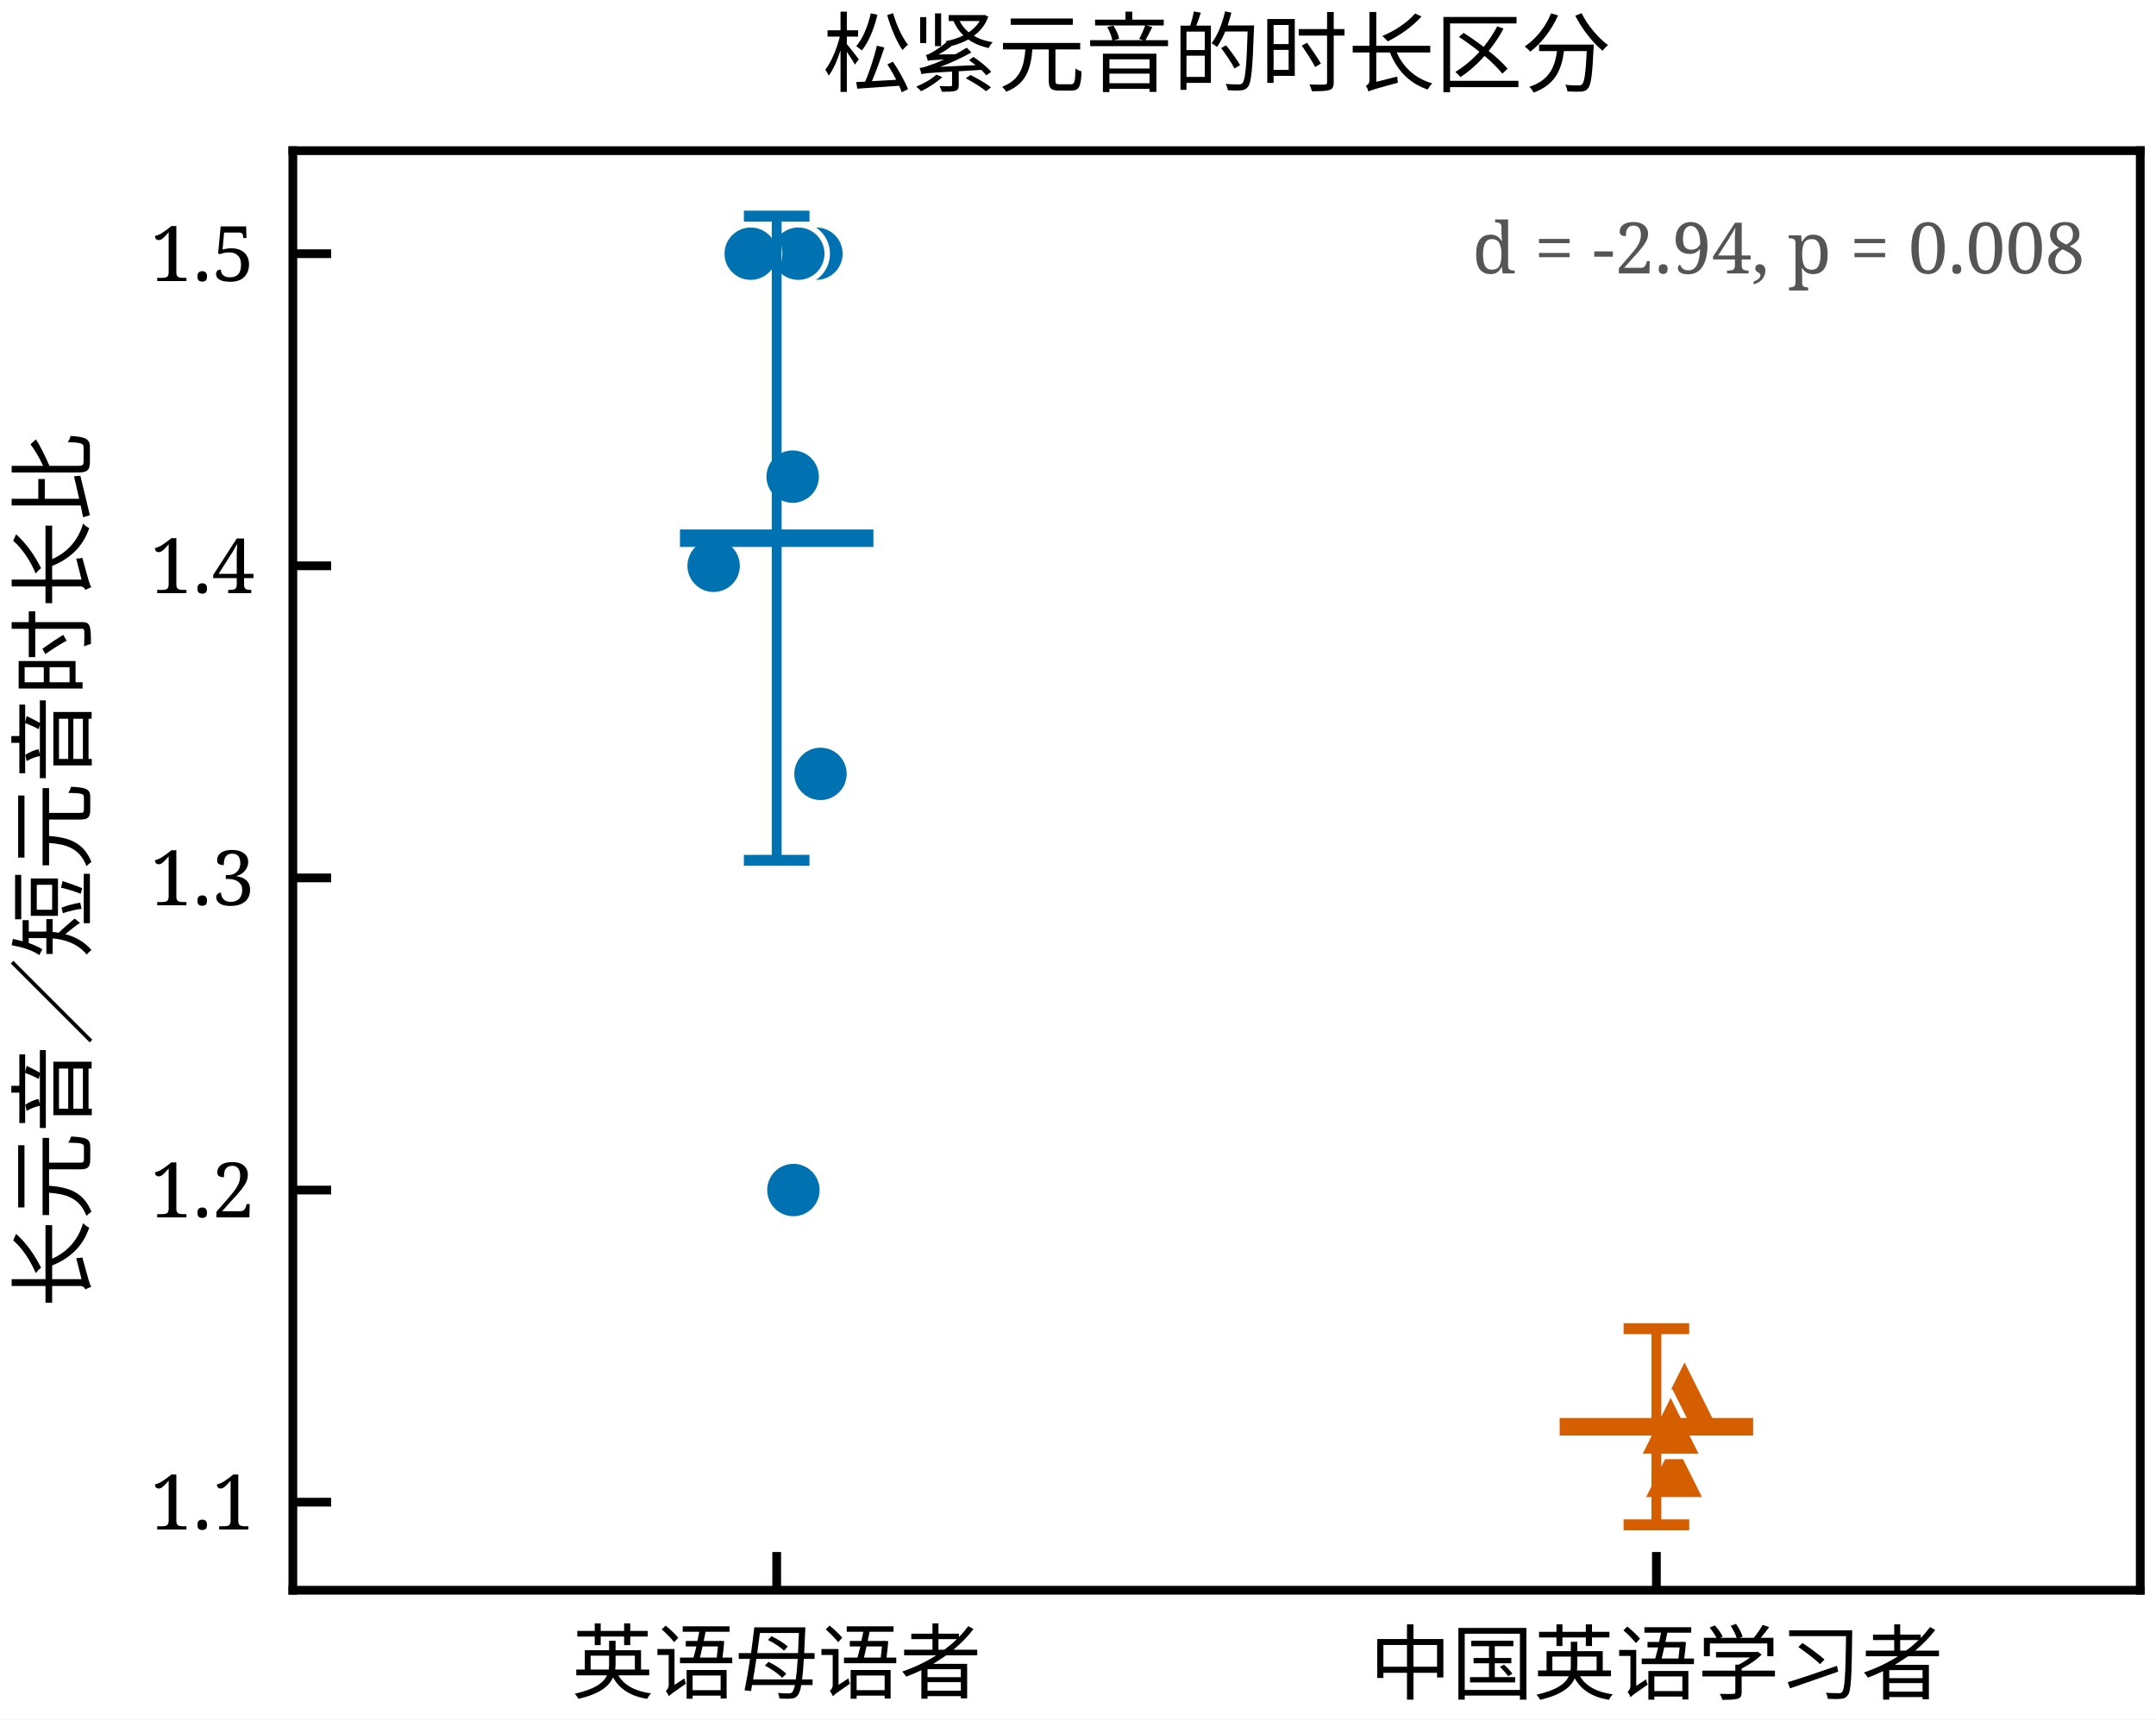
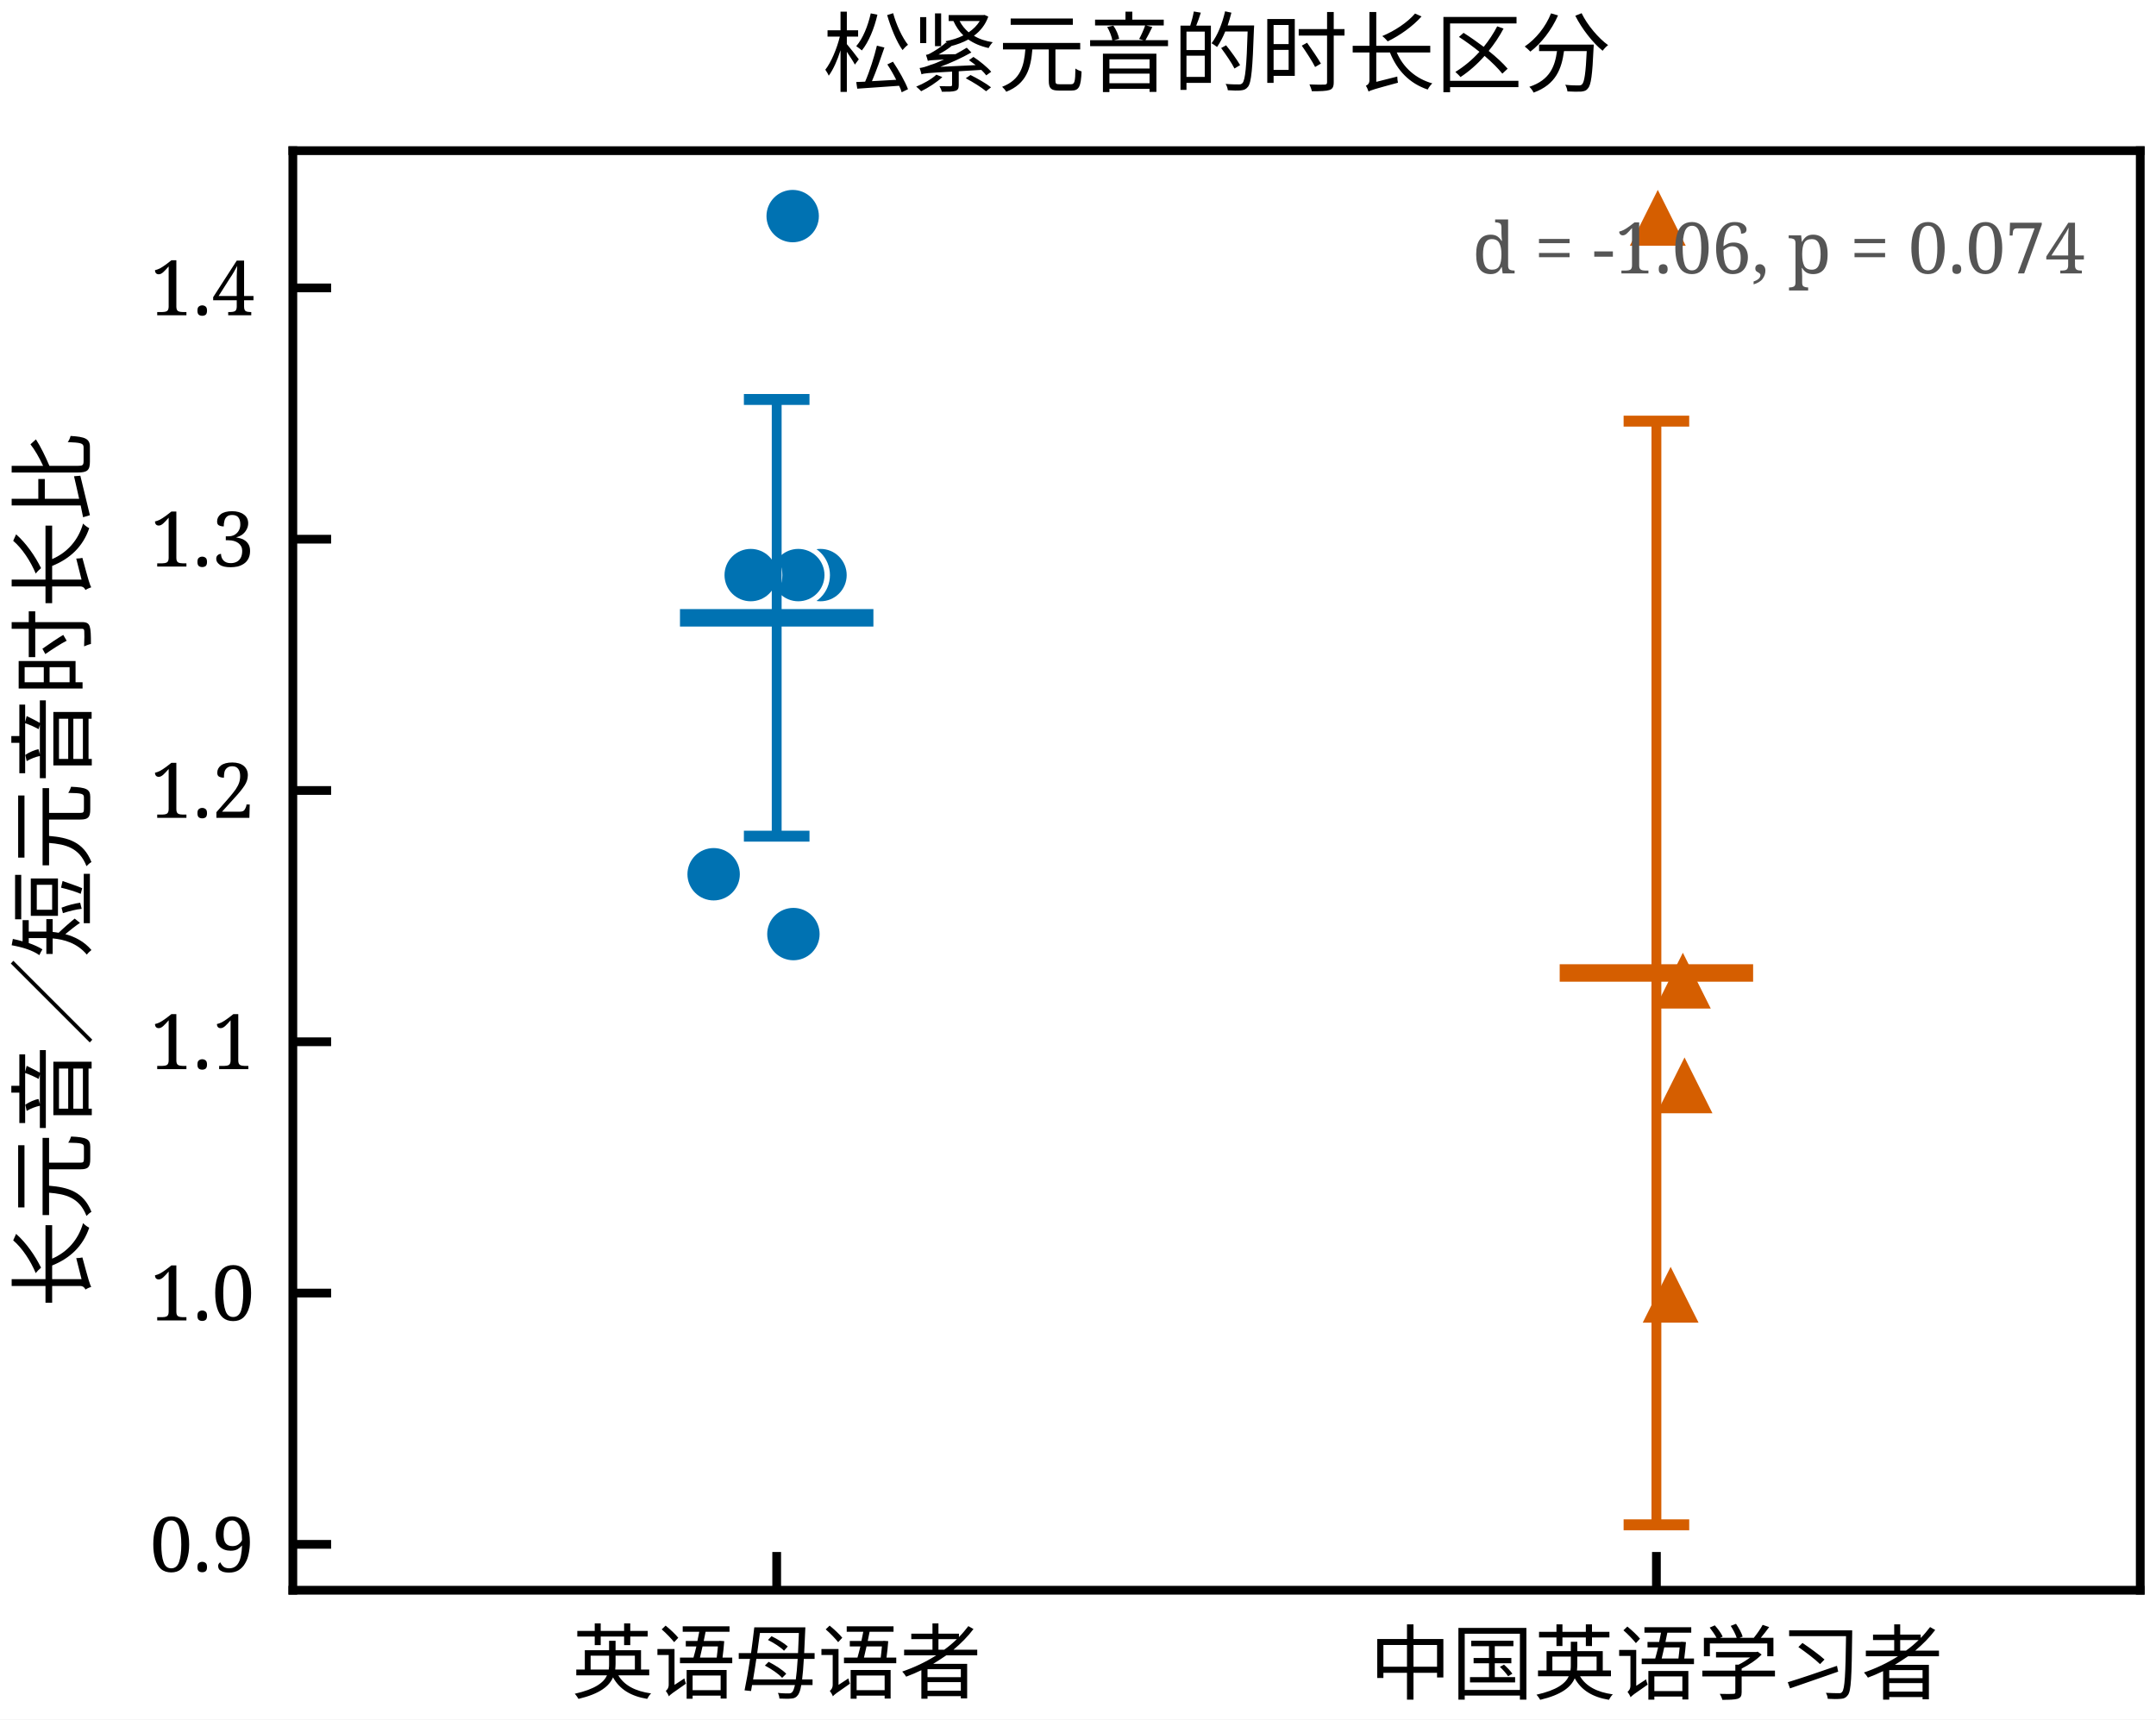
<svg xmlns="http://www.w3.org/2000/svg" xmlns:xlink="http://www.w3.org/1999/xlink" width="197.19pt" height="157.311pt" viewBox="0 0 197.19 157.311" version="1.1">
  <defs>
    <style type="text/css">*{stroke-linejoin: round; stroke-linecap: butt}</style>
  </defs>
  <g id="figure_1">
    <g id="patch_1">
      <path d="M 0 157.311  L 197.19 157.311  L 197.19 0  L 0 0  z " style="fill: #ffffff" />
    </g>
    <g id="axes_1">
      <g id="patch_2">
        <path d="M 26.784 145.486  L 195.75 145.486  L 195.75 13.784  L 26.784 13.784  z " style="fill: #ffffff" />
      </g>
      <g id="matplotlib.axis_1">
        <g id="xtick_1">
          <g id="line2d_1">
            <defs>
-               <path id="md897fa29f1" d="M 0 0  L 0 -3.5  " style="stroke: #000000; stroke-width: 0.8" />
+               <path id="m8a02b48c0e" d="M 0 0  L 0 -3.5  " style="stroke: #000000; stroke-width: 0.8" />
            </defs>
            <g>
-               <use xlink:href="#md897fa29f1" x="71.037" y="145.486" style="stroke: #000000; stroke-width: 0.8" />
+               <use xlink:href="#m8a02b48c0e" x="71.037" y="145.486" style="stroke: #000000; stroke-width: 0.8" />
            </g>
          </g>
          <g id="text_1">
            <text style="font-size: 7.5px; font-family: 'SimSun'; text-anchor: middle" x="71.037" y="154.816" transform="rotate(-0 71.03688 154.8163)">英语母语者</text>
          </g>
        </g>
        <g id="xtick_2">
          <g id="line2d_2">
            <g>
-               <use xlink:href="#md897fa29f1" x="151.497" y="145.486" style="stroke: #000000; stroke-width: 0.8" />
+               <use xlink:href="#m8a02b48c0e" x="151.497" y="145.486" style="stroke: #000000; stroke-width: 0.8" />
            </g>
          </g>
          <g id="text_2">
            <text style="font-size: 7.5px; font-family: 'SimSun'; text-anchor: middle" x="151.497" y="154.904" transform="rotate(-0 151.4971 154.9042)">中国英语学习者</text>
          </g>
        </g>
      </g>
      <g id="matplotlib.axis_2">
        <g id="ytick_1">
          <g id="line2d_3">
            <defs>
-               <path id="m73b6e9b491" d="M 0 0  L 3.5 0  " style="stroke: #000000; stroke-width: 0.8" />
+               <path id="m019289fd8e" d="M 0 0  L 3.5 0  " style="stroke: #000000; stroke-width: 0.8" />
            </defs>
            <g>
-               <use xlink:href="#m73b6e9b491" x="26.784" y="137.427" style="stroke: #000000; stroke-width: 0.8" />
+               <use xlink:href="#m019289fd8e" x="26.784" y="141.289" style="stroke: #000000; stroke-width: 0.8" />
            </g>
          </g>
          <g id="text_3">
-             <text style="font-size: 7px; font-family: 'SimSun'; text-anchor: end" x="23.284" y="139.929" transform="rotate(-0 23.28375 139.9289)">1.1</text>
+             <text style="font-size: 7px; font-family: 'SimSun'; text-anchor: end" x="23.284" y="143.791" transform="rotate(-0 23.28375 143.7913)">0.9</text>
          </g>
        </g>
        <g id="ytick_2">
          <g id="line2d_4">
            <g>
-               <use xlink:href="#m73b6e9b491" x="26.784" y="108.873" style="stroke: #000000; stroke-width: 0.8" />
+               <use xlink:href="#m019289fd8e" x="26.784" y="118.299" style="stroke: #000000; stroke-width: 0.8" />
            </g>
          </g>
          <g id="text_4">
-             <text style="font-size: 7px; font-family: 'SimSun'; text-anchor: end" x="23.284" y="111.375" transform="rotate(-0 23.28375 111.3747)">1.2</text>
+             <text style="font-size: 7px; font-family: 'SimSun'; text-anchor: end" x="23.284" y="120.801" transform="rotate(-0 23.28375 120.8012)">1.0</text>
          </g>
        </g>
        <g id="ytick_3">
          <g id="line2d_5">
            <g>
-               <use xlink:href="#m73b6e9b491" x="26.784" y="80.318" style="stroke: #000000; stroke-width: 0.8" />
+               <use xlink:href="#m019289fd8e" x="26.784" y="95.309" style="stroke: #000000; stroke-width: 0.8" />
            </g>
          </g>
          <g id="text_5">
-             <text style="font-size: 7px; font-family: 'SimSun'; text-anchor: end" x="23.284" y="82.82" transform="rotate(-0 23.28375 82.82044)">1.3</text>
+             <text style="font-size: 7px; font-family: 'SimSun'; text-anchor: end" x="23.284" y="97.811" transform="rotate(-0 23.28375 97.8111)">1.1</text>
          </g>
        </g>
        <g id="ytick_4">
          <g id="line2d_6">
            <g>
-               <use xlink:href="#m73b6e9b491" x="26.784" y="51.764" style="stroke: #000000; stroke-width: 0.8" />
+               <use xlink:href="#m019289fd8e" x="26.784" y="72.319" style="stroke: #000000; stroke-width: 0.8" />
            </g>
          </g>
          <g id="text_6">
-             <text style="font-size: 7px; font-family: 'SimSun'; text-anchor: end" x="23.284" y="54.266" transform="rotate(-0 23.28375 54.26622)">1.4</text>
+             <text style="font-size: 7px; font-family: 'SimSun'; text-anchor: end" x="23.284" y="74.821" transform="rotate(-0 23.28375 74.82099)">1.2</text>
          </g>
        </g>
        <g id="ytick_5">
          <g id="line2d_7">
            <g>
-               <use xlink:href="#m73b6e9b491" x="26.784" y="23.21" style="stroke: #000000; stroke-width: 0.8" />
+               <use xlink:href="#m019289fd8e" x="26.784" y="49.329" style="stroke: #000000; stroke-width: 0.8" />
            </g>
          </g>
          <g id="text_7">
-             <text style="font-size: 7px; font-family: 'SimSun'; text-anchor: end" x="23.284" y="25.712" transform="rotate(-0 23.28375 25.712)">1.5</text>
+             <text style="font-size: 7px; font-family: 'SimSun'; text-anchor: end" x="23.284" y="51.831" transform="rotate(-0 23.28375 51.83089)">1.3</text>
          </g>
        </g>
-         <g id="text_8">
+         <g id="ytick_6">
+           <g id="line2d_8">
+             <g>
+               <use xlink:href="#m019289fd8e" x="26.784" y="26.339" style="stroke: #000000; stroke-width: 0.8" />
+             </g>
+           </g>
+           <g id="text_8">
+             <text style="font-size: 7px; font-family: 'SimSun'; text-anchor: end" x="23.284" y="28.841" transform="rotate(-0 23.28375 28.84078)">1.4</text>
+           </g>
+         </g>
+         <g id="text_9">
          <text style="font-size: 8px; font-family: 'SimSun'; text-anchor: middle" x="7.753" y="79.635" transform="rotate(-90 7.7525 79.635)">长元音／短元音时长比</text>
        </g>
      </g>
      <g id="patch_3">
        <path d="M 26.784 145.486  L 26.784 13.784  " style="fill: none; stroke: #000000; stroke-width: 0.8; stroke-linejoin: miter; stroke-linecap: square" />
      </g>
      <g id="patch_4">
        <path d="M 195.75 145.486  L 195.75 13.784  " style="fill: none; stroke: #000000; stroke-width: 0.8; stroke-linejoin: miter; stroke-linecap: square" />
      </g>
      <g id="patch_5">
        <path d="M 26.784 145.486  L 195.75 145.486  " style="fill: none; stroke: #000000; stroke-width: 0.8; stroke-linejoin: miter; stroke-linecap: square" />
      </g>
      <g id="patch_6">
        <path d="M 26.784 13.784  L 195.75 13.784  " style="fill: none; stroke: #000000; stroke-width: 0.8; stroke-linejoin: miter; stroke-linecap: square" />
      </g>
      <g id="PathCollection_1">
        <defs>
-           <path id="m5205291d64" d="M 0 2.646  C 0.702 2.646 1.375 2.367 1.871 1.871  C 2.367 1.375 2.646 0.702 2.646 0  C 2.646 -0.702 2.367 -1.375 1.871 -1.871  C 1.375 -2.367 0.702 -2.646 0 -2.646  C -0.702 -2.646 -1.375 -2.367 -1.871 -1.871  C -2.367 -1.375 -2.646 -0.702 -2.646 0  C -2.646 0.702 -2.367 1.375 -1.871 1.871  C -1.375 2.367 -0.702 2.646 0 2.646  z " style="stroke: #ffffff; stroke-width: 0.5" />
+           <path id="m103096de59" d="M 0 2.646  C 0.702 2.646 1.375 2.367 1.871 1.871  C 2.367 1.375 2.646 0.702 2.646 0  C 2.646 -0.702 2.367 -1.375 1.871 -1.871  C 1.375 -2.367 0.702 -2.646 0 -2.646  C -0.702 -2.646 -1.375 -2.367 -1.871 -1.871  C -2.367 -1.375 -2.646 -0.702 -2.646 0  C -2.646 0.702 -2.367 1.375 -1.871 1.871  C -1.375 2.367 -0.702 2.646 0 2.646  z " style="stroke: #ffffff; stroke-width: 0.5" />
        </defs>
-         <g clip-path="url(#pad5da76d23)">
-           <use xlink:href="#m5205291d64" x="72.566" y="108.873" style="fill: #0072b2; stroke: #ffffff; stroke-width: 0.5" />
-           <use xlink:href="#m5205291d64" x="74.673" y="23.21" style="fill: #0072b2; stroke: #ffffff; stroke-width: 0.5" />
-           <use xlink:href="#m5205291d64" x="72.499" y="43.606" style="fill: #0072b2; stroke: #ffffff; stroke-width: 0.5" />
-           <use xlink:href="#m5205291d64" x="65.27" y="51.764" style="fill: #0072b2; stroke: #ffffff; stroke-width: 0.5" />
-           <use xlink:href="#m5205291d64" x="75.043" y="70.8" style="fill: #0072b2; stroke: #ffffff; stroke-width: 0.5" />
-           <use xlink:href="#m5205291d64" x="73.012" y="23.21" style="fill: #0072b2; stroke: #ffffff; stroke-width: 0.5" />
-           <use xlink:href="#m5205291d64" x="68.661" y="23.21" style="fill: #0072b2; stroke: #ffffff; stroke-width: 0.5" />
+         <g clip-path="url(#p32d276f965)">
+           <use xlink:href="#m103096de59" x="72.566" y="85.456" style="fill: #0072b2; stroke: #ffffff; stroke-width: 0.5" />
+           <use xlink:href="#m103096de59" x="74.673" y="52.613" style="fill: #0072b2; stroke: #ffffff; stroke-width: 0.5" />
+           <use xlink:href="#m103096de59" x="72.499" y="19.77" style="fill: #0072b2; stroke: #ffffff; stroke-width: 0.5" />
+           <use xlink:href="#m103096de59" x="65.27" y="79.982" style="fill: #0072b2; stroke: #ffffff; stroke-width: 0.5" />
+           <use xlink:href="#m103096de59" x="75.043" y="52.613" style="fill: #0072b2; stroke: #ffffff; stroke-width: 0.5" />
+           <use xlink:href="#m103096de59" x="73.012" y="52.613" style="fill: #0072b2; stroke: #ffffff; stroke-width: 0.5" />
+           <use xlink:href="#m103096de59" x="68.661" y="52.613" style="fill: #0072b2; stroke: #ffffff; stroke-width: 0.5" />
        </g>
      </g>
      <g id="PathCollection_2">
        <defs>
-           <path id="ma78e7c6102" d="M 0 -2.958  L -2.958 2.958  L 2.958 2.958  z " style="stroke: #ffffff; stroke-width: 0.5" />
+           <path id="m3f39afa801" d="M 0 -2.958  L -2.958 2.958  L 2.958 2.958  z " style="stroke: #ffffff; stroke-width: 0.5" />
        </defs>
-         <g clip-path="url(#pad5da76d23)">
-           <use xlink:href="#ma78e7c6102" x="154.069" y="127.044" style="fill: #d55e00; stroke: #ffffff; stroke-width: 0.5" />
-           <use xlink:href="#ma78e7c6102" x="153.11" y="134.254" style="fill: #d55e00; stroke: #ffffff; stroke-width: 0.5" />
-           <use xlink:href="#ma78e7c6102" x="152.799" y="130.288" style="fill: #d55e00; stroke: #ffffff; stroke-width: 0.5" />
+         <g clip-path="url(#p32d276f965)">
+           <use xlink:href="#m3f39afa801" x="154.069" y="99.141" style="fill: #d55e00; stroke: #ffffff; stroke-width: 0.5" />
+           <use xlink:href="#m3f39afa801" x="153.11" y="118.299" style="fill: #d55e00; stroke: #ffffff; stroke-width: 0.5" />
+           <use xlink:href="#m3f39afa801" x="152.799" y="118.299" style="fill: #d55e00; stroke: #ffffff; stroke-width: 0.5" />
+           <use xlink:href="#m3f39afa801" x="151.623" y="19.77" style="fill: #d55e00; stroke: #ffffff; stroke-width: 0.5" />
+           <use xlink:href="#m3f39afa801" x="153.916" y="89.562" style="fill: #d55e00; stroke: #ffffff; stroke-width: 0.5" />
        </g>
      </g>
-       <g id="text_9">
-         <text style="font-size: 6.5px; font-family: 'SimSun'; text-anchor: end; fill: #555555" x="190.681" y="25.015" transform="rotate(-0 190.6813 25.01536)">d = -2.94, p = 0.008</text>
+       <g id="text_10">
+         <text style="font-size: 6.5px; font-family: 'SimSun'; text-anchor: end; fill: #555555" x="190.681" y="25.015" transform="rotate(-0 190.6813 25.01536)">d = -1.06, p = 0.074</text>
      </g>
-       <g id="text_10">
+       <g id="text_11">
        <text style="font-size: 8px; font-family: 'SimSun'; text-anchor: middle" x="111.267" y="7.784" transform="rotate(-0 111.267 7.78375)">松紧元音的时长区分</text>
      </g>
      <g id="LineCollection_1">
-         <path d="M 71.037 78.708  L 71.037 19.77  " clip-path="url(#pad5da76d23)" style="fill: none; stroke: #0072b2; stroke-width: 0.9" />
+         <path d="M 71.037 76.5  L 71.037 36.546  " clip-path="url(#p32d276f965)" style="fill: none; stroke: #0072b2; stroke-width: 0.9" />
      </g>
-       <g id="line2d_8">
+       <g id="line2d_9">
        <defs>
-           <path id="m22f5854406" d="M 3 0  L -3 -0  " style="stroke: #0072b2" />
+           <path id="m839308379f" d="M 3 0  L -3 -0  " style="stroke: #0072b2" />
        </defs>
-         <g clip-path="url(#pad5da76d23)">
-           <use xlink:href="#m22f5854406" x="71.037" y="78.708" style="fill: #0072b2; stroke: #0072b2" />
+         <g clip-path="url(#p32d276f965)">
+           <use xlink:href="#m839308379f" x="71.037" y="76.5" style="fill: #0072b2; stroke: #0072b2" />
        </g>
      </g>
-       <g id="line2d_9">
-         <g clip-path="url(#pad5da76d23)">
-           <use xlink:href="#m22f5854406" x="71.037" y="19.77" style="fill: #0072b2; stroke: #0072b2" />
+       <g id="line2d_10">
+         <g clip-path="url(#p32d276f965)">
+           <use xlink:href="#m839308379f" x="71.037" y="36.546" style="fill: #0072b2; stroke: #0072b2" />
        </g>
      </g>
      <g id="LineCollection_2">
-         <path d="M 151.497 139.5  L 151.497 121.558  " clip-path="url(#pad5da76d23)" style="fill: none; stroke: #d55e00; stroke-width: 0.9" />
-       </g>
-       <g id="line2d_10">
-         <defs>
-           <path id="m1da50c12cc" d="M 3 0  L -3 -0  " style="stroke: #d55e00" />
-         </defs>
-         <g clip-path="url(#pad5da76d23)">
-           <use xlink:href="#m1da50c12cc" x="151.497" y="139.5" style="fill: #d55e00; stroke: #d55e00" />
-         </g>
+         <path d="M 151.497 139.5  L 151.497 38.529  " clip-path="url(#p32d276f965)" style="fill: none; stroke: #d55e00; stroke-width: 0.9" />
      </g>
      <g id="line2d_11">
-         <g clip-path="url(#pad5da76d23)">
-           <use xlink:href="#m1da50c12cc" x="151.497" y="121.558" style="fill: #d55e00; stroke: #d55e00" />
+         <defs>
+           <path id="m424e0f7aa0" d="M 3 0  L -3 -0  " style="stroke: #d55e00" />
+         </defs>
+         <g clip-path="url(#p32d276f965)">
+           <use xlink:href="#m424e0f7aa0" x="151.497" y="139.5" style="fill: #d55e00; stroke: #d55e00" />
        </g>
      </g>
      <g id="line2d_12">
-         <path d="M 62.991 49.239  L 79.083 49.239  " clip-path="url(#pad5da76d23)" style="fill: none; stroke: #0072b2; stroke-width: 1.6; stroke-linecap: square" />
+         <g clip-path="url(#p32d276f965)">
+           <use xlink:href="#m424e0f7aa0" x="151.497" y="38.529" style="fill: #d55e00; stroke: #d55e00" />
+         </g>
      </g>
      <g id="line2d_13">
-         <path d="M 143.451 130.529  L 159.543 130.529  " clip-path="url(#pad5da76d23)" style="fill: none; stroke: #d55e00; stroke-width: 1.6; stroke-linecap: square" />
+         <path d="M 62.991 56.523  L 79.083 56.523  " clip-path="url(#p32d276f965)" style="fill: none; stroke: #0072b2; stroke-width: 1.6; stroke-linecap: square" />
+       </g>
+       <g id="line2d_14">
+         <path d="M 143.451 89.014  L 159.543 89.014  " clip-path="url(#p32d276f965)" style="fill: none; stroke: #d55e00; stroke-width: 1.6; stroke-linecap: square" />
      </g>
    </g>
  </g>
  <defs>
-     <clipPath id="pad5da76d23">
+     <clipPath id="p32d276f965">
      <rect x="26.784" y="13.784" width="168.966" height="131.702" />
    </clipPath>
  </defs>
</svg>
